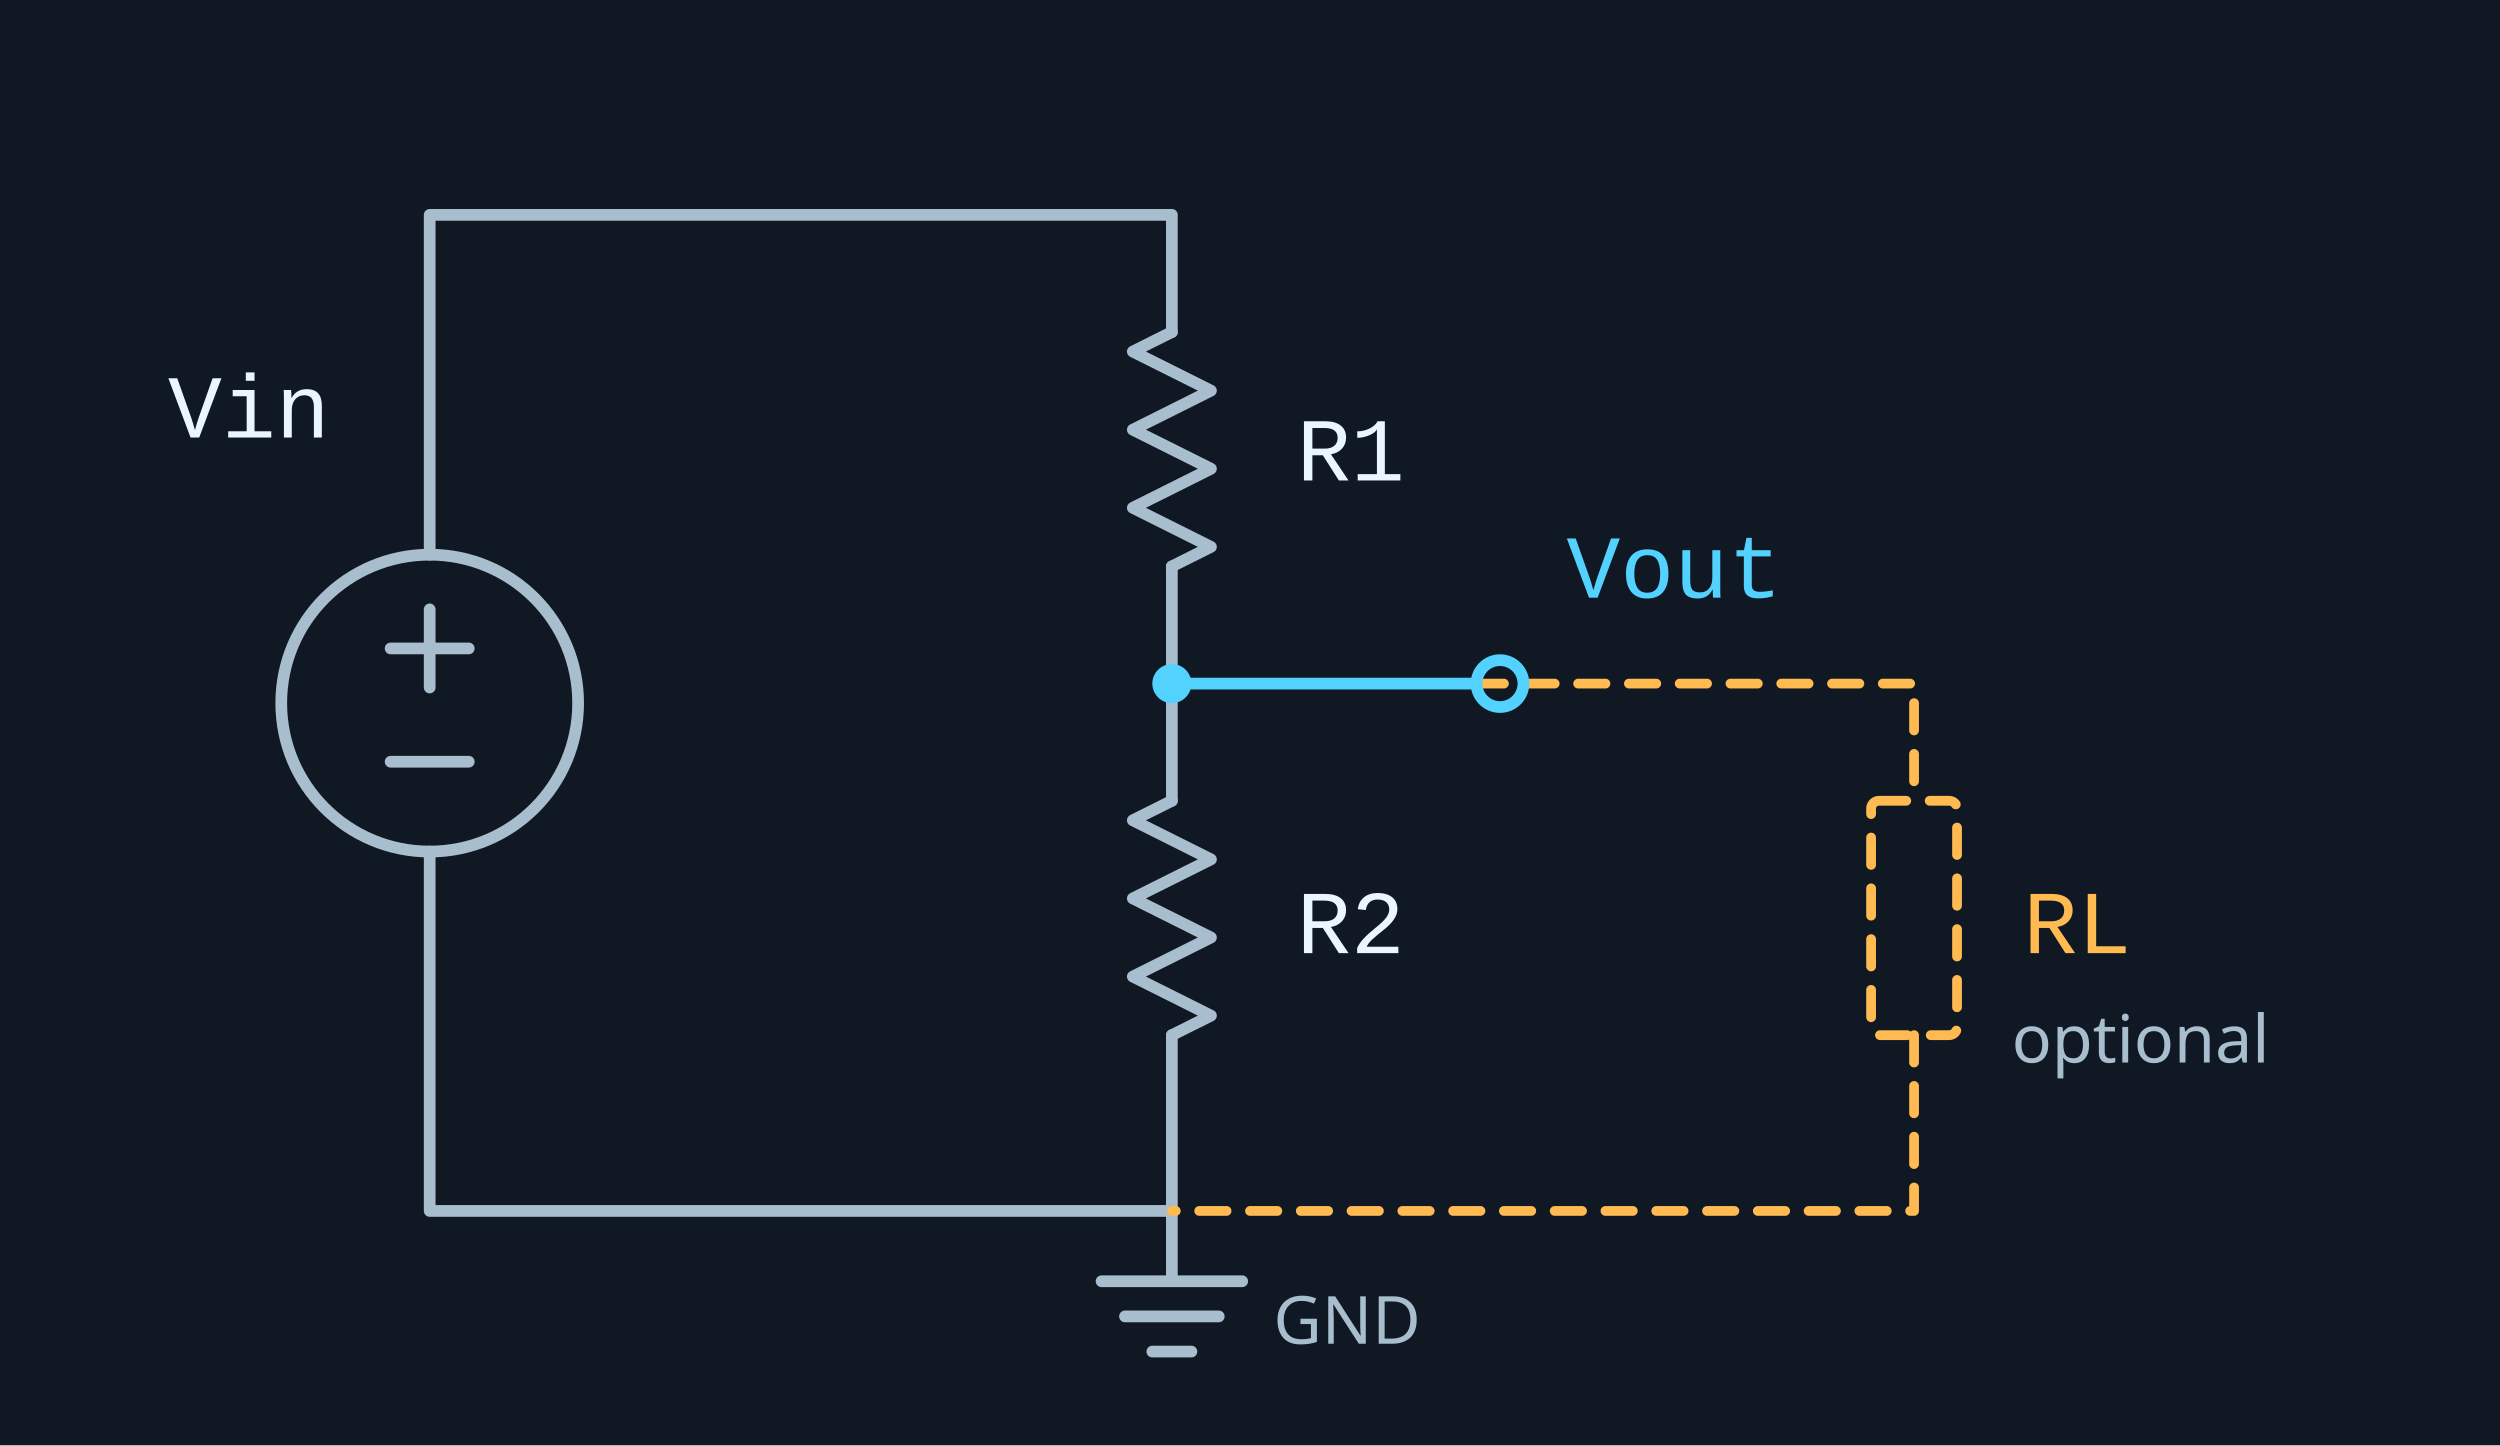
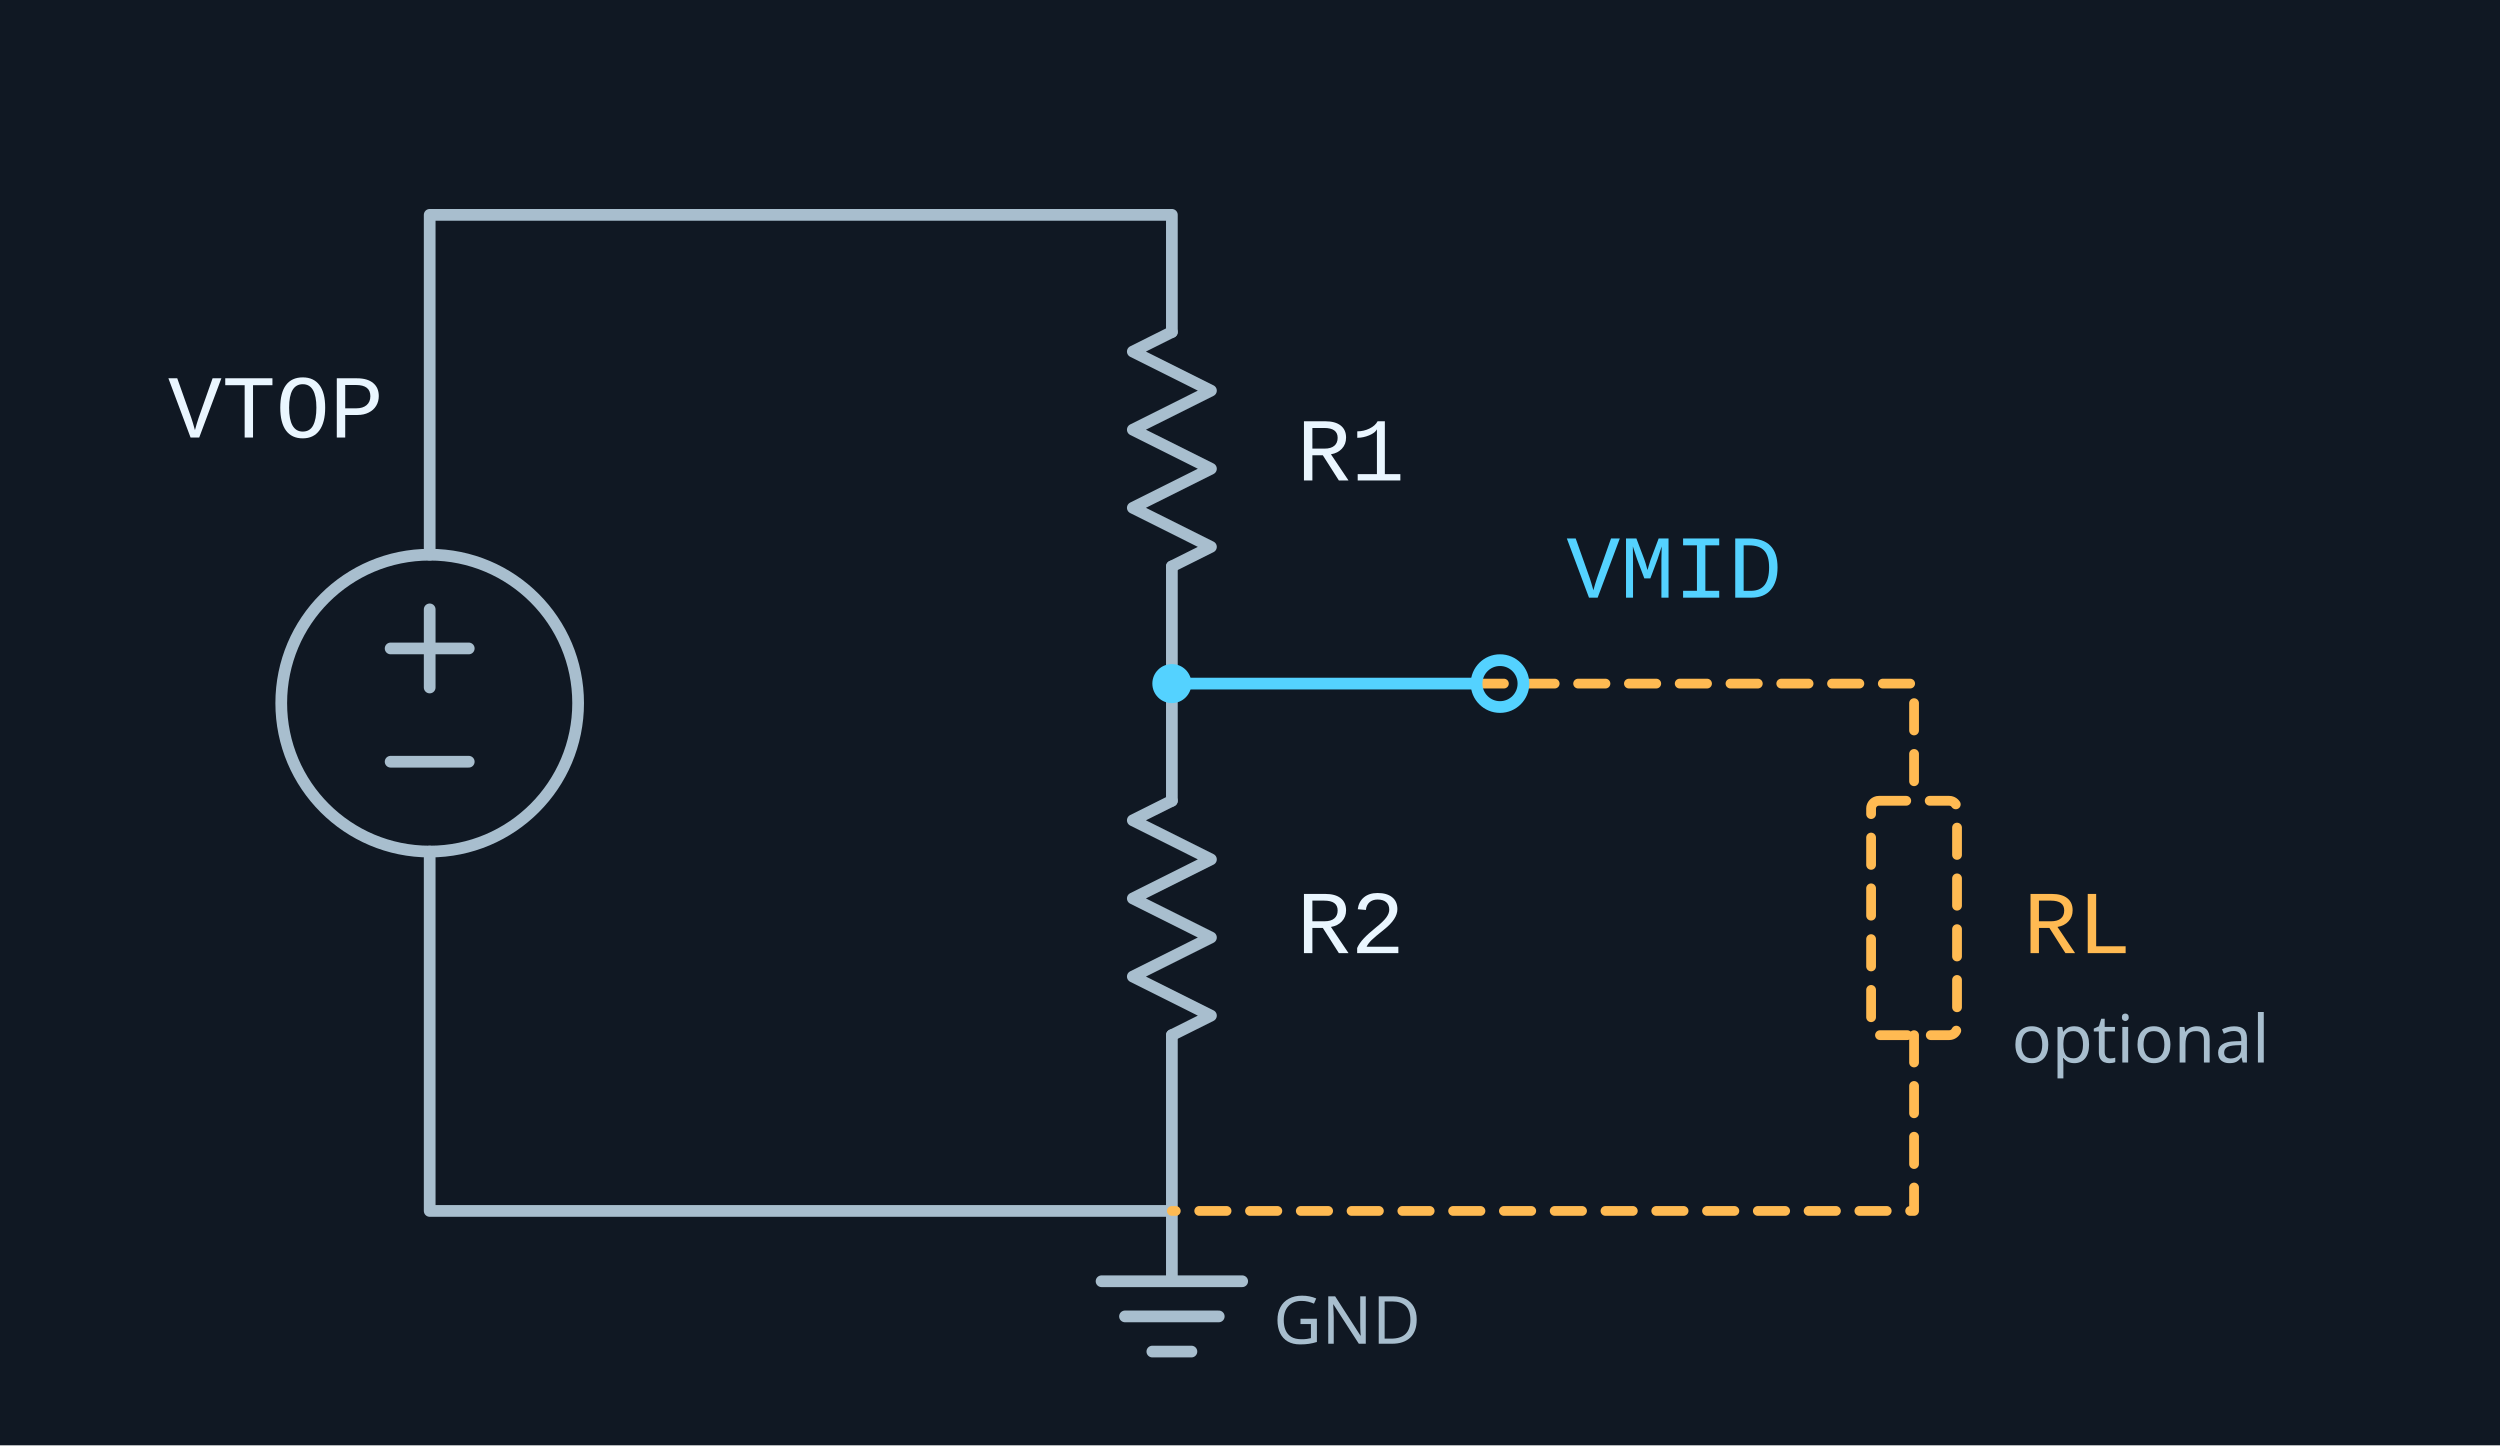
<svg xmlns="http://www.w3.org/2000/svg" width="640" height="370" viewBox="0 0 640 370" role="img" aria-labelledby="title desc">
  <rect width="640" height="370" fill="#101823" />
  <g fill="none" stroke="#a8bece" stroke-width="3" stroke-linejoin="round" stroke-linecap="round">
    <path d="M110 142V55H300V85M300 145V205M300 265V310H110V218" />
    <circle cx="110" cy="180" r="38" />
    <path d="M100 166H120M110 156V176M100 195H120" />
    <path d="M300 85L290 90L310 100L290 110L310 120L290 130L310 140L300 145" />
    <path d="M300 205L290 210L310 220L290 230L310 240L290 250L310 260L300 265" />
    <path d="M300 310V328M282 328H318M288 337H312M295 346H305" />
  </g>
  <g fill="none" stroke="#ffba52" stroke-width="2.5" stroke-linejoin="round" stroke-linecap="round" stroke-dasharray="7 6">
    <path d="M300 175H490V205M490 265V310H300" />
    <rect x="479" y="205" width="22" height="60" rx="2" />
  </g>
  <g fill="none" stroke="#54d2ff" stroke-width="3" stroke-linecap="round">
    <path d="M300 175H377" />
    <circle cx="384" cy="175" r="6" />
  </g>
  <circle cx="300" cy="175" r="5" fill="#54d2ff" />
  <g font-family="Consolas, 'Courier New', monospace" font-size="23" fill="#eaf6ff">
-     <text x="43" y="112">Vin</text>
+     <text x="43" y="112">VTOP</text>
    <text x="332" y="123">R1</text>
    <text x="332" y="244">R2</text>
-     <text x="401" y="153" fill="#54d2ff">Vout</text>
+     <text x="401" y="153" fill="#54d2ff">VMID</text>
    <text x="518" y="244" fill="#ffba52">RL</text>
  </g>
  <g font-family="'Trebuchet MS', 'Segoe UI', sans-serif" font-size="17" fill="#a8bece">
    <text x="515" y="272">optional</text>
    <text x="326" y="344">GND</text>
  </g>
</svg>
